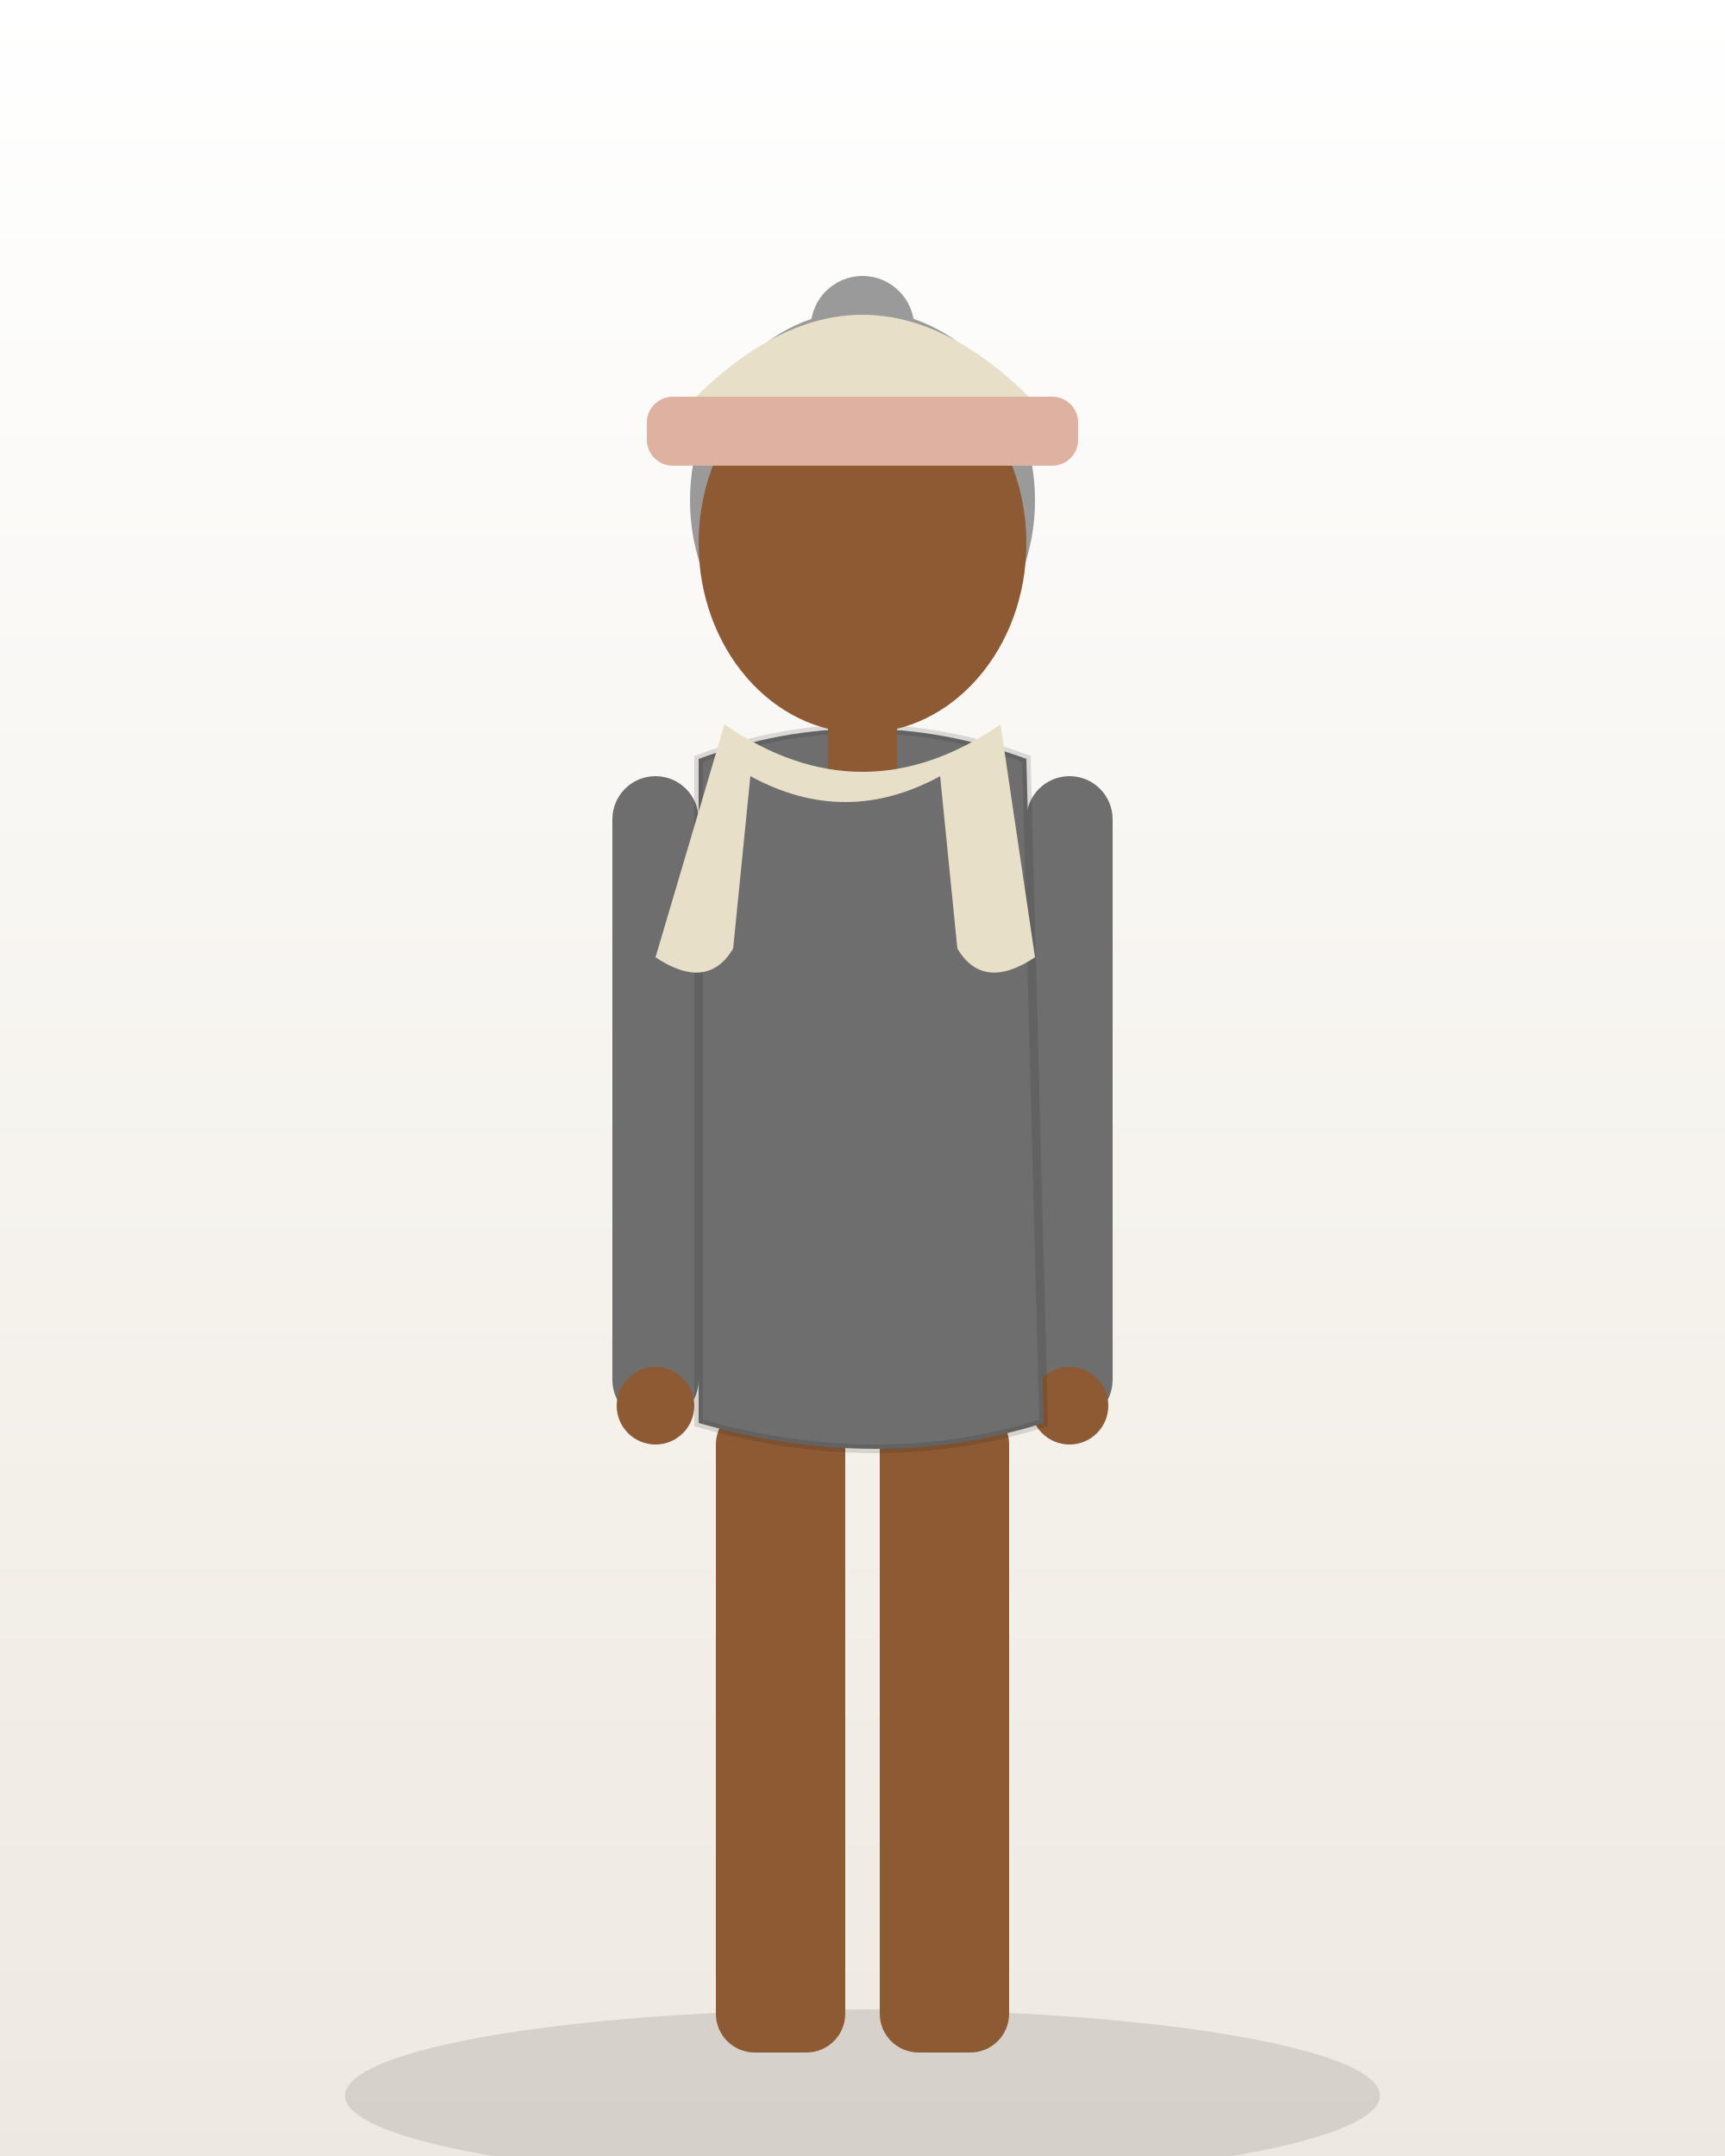
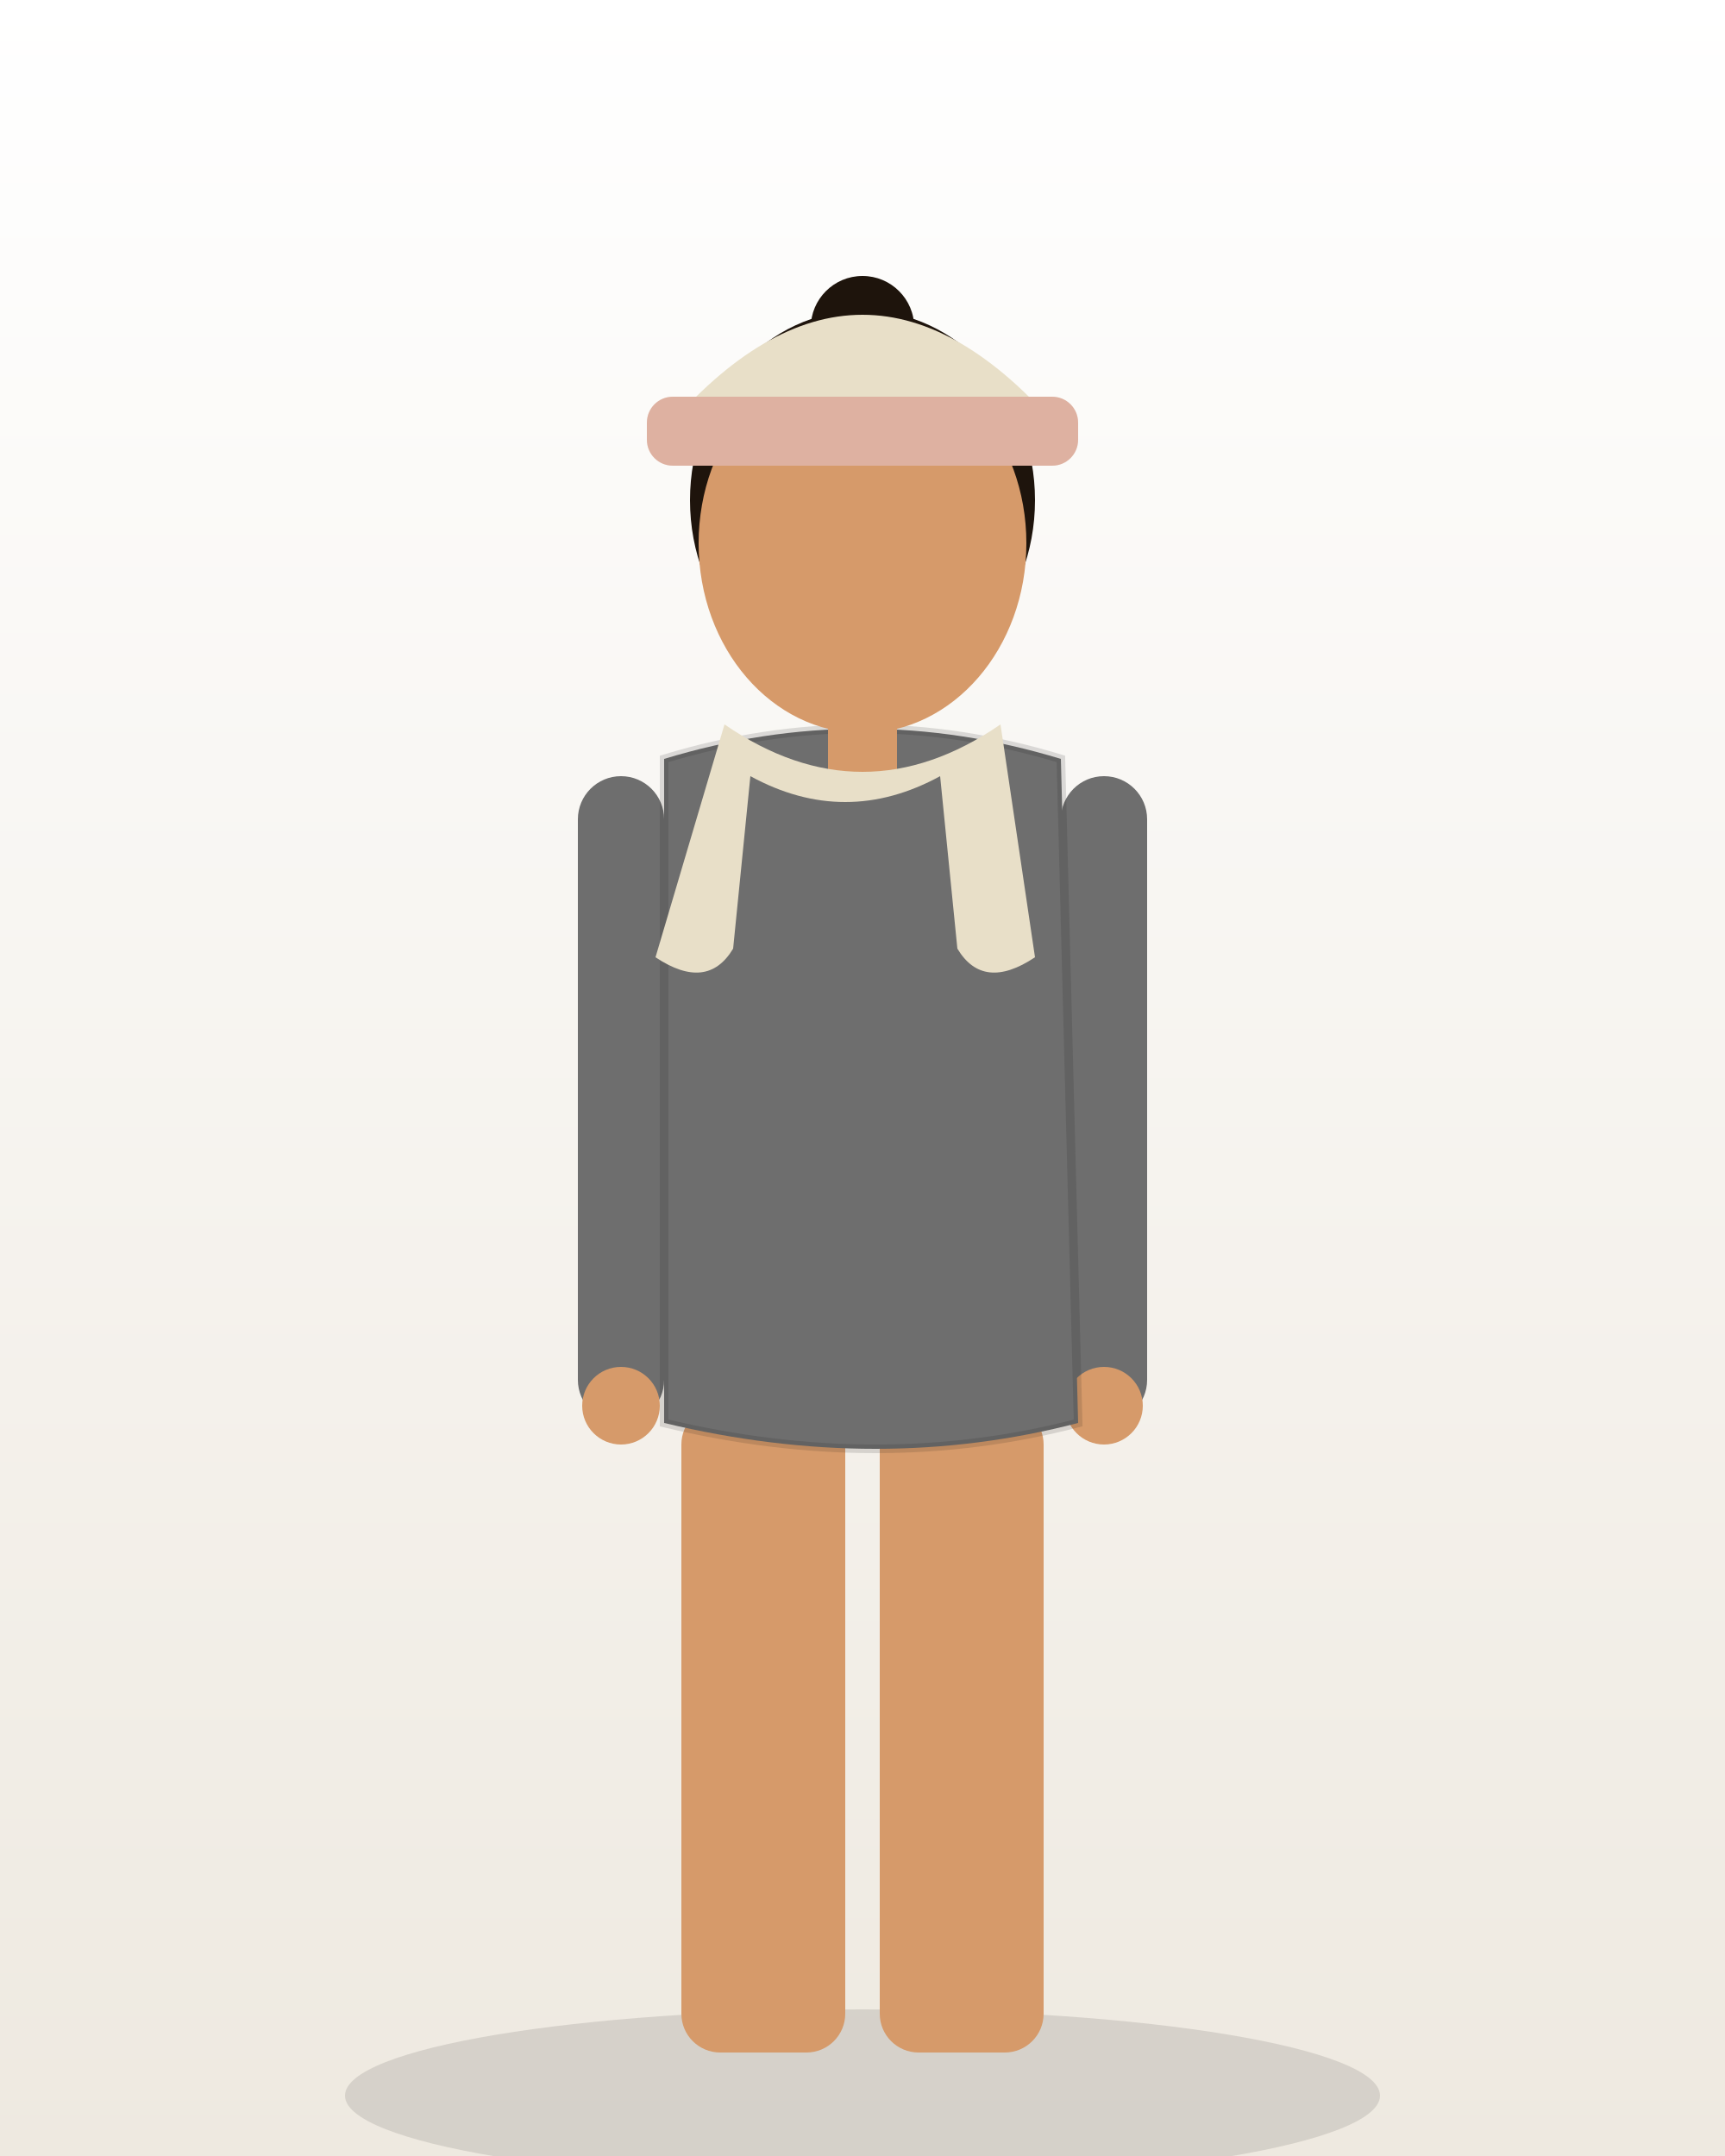
<svg xmlns="http://www.w3.org/2000/svg" width="400" height="500" viewBox="0 0 400 500" role="img" aria-label="Fair Isle Beanie &amp; Scarf illustration">
  <defs>
    <linearGradient id="g-fairisle-beanie-scarf" x1="0" y1="0" x2="0" y2="1">
      <stop offset="0" stop-color="#ffffff" />
      <stop offset="1" stop-color="#eee9e0" />
    </linearGradient>
  </defs>
  <rect width="400" height="500" fill="url(#g-fairisle-beanie-scarf)" />
  <ellipse cx="200" cy="486" rx="120" ry="20" fill="#1c1a17" opacity="0.12" />
  <clipPath id="t-fairisle-beanie-scarf">
-     <path d="M162 176     q38 -14 76 0     l4 154     q-38 12 -80 0 Z" />
+     <path d="M154 176     q46 -14 92 0     l4 154     q-46 12 -96 0 Z" />
  </clipPath>
-   <rect x="166" y="326" width="30" height="150" rx="9" fill="#8D5A34" />
-   <rect x="204" y="326" width="30" height="150" rx="9" fill="#8D5A34" />
-   <rect x="142" y="180" width="20" height="150" rx="10" fill="#6E6E6E" />
-   <rect x="238" y="180" width="20" height="150" rx="10" fill="#6E6E6E" />
-   <circle cx="152" cy="326" r="9" fill="#8D5A34" />
-   <circle cx="248" cy="326" r="9" fill="#8D5A34" />
-   <path d="M162 176     q38 -14 76 0     l4 154     q-38 12 -80 0 Z" fill="#6E6E6E" stroke="#1c1a17" stroke-opacity="0.14" stroke-width="2" />
+   <rect x="158" y="326" width="38" height="150" rx="9" fill="#D69A6A" />
+   <rect x="204" y="326" width="38" height="150" rx="9" fill="#D69A6A" />
+   <rect x="134" y="180" width="20" height="150" rx="10" fill="#6E6E6E" />
+   <rect x="246" y="180" width="20" height="150" rx="10" fill="#6E6E6E" />
+   <circle cx="144" cy="326" r="9" fill="#D69A6A" />
+   <circle cx="256" cy="326" r="9" fill="#D69A6A" />
+   <path d="M154 176     q46 -14 92 0     l4 154     q-46 12 -96 0 Z" fill="#6E6E6E" stroke="#1c1a17" stroke-opacity="0.14" stroke-width="2" />
  <g clip-path="url(#t-fairisle-beanie-scarf)" />
-   <rect x="192" y="150" width="16" height="30" fill="#8D5A34" />
-   <ellipse cx="200" cy="116" rx="40" ry="44" fill="#9A9A9A" />
-   <circle cx="200" cy="76" r="12" fill="#9A9A9A" />
-   <ellipse cx="200" cy="126" rx="38" ry="44" fill="#8D5A34" />
-   <path d="M166 106 q34 -30 68 0 q-8 -14 -34 -14 q-26 0 -34 14 Z" fill="#9A9A9A" />
+   <rect x="192" y="150" width="16" height="30" fill="#D69A6A" />
+   <ellipse cx="200" cy="116" rx="40" ry="44" fill="#1E140C" />
+   <circle cx="200" cy="76" r="12" fill="#1E140C" />
+   <ellipse cx="200" cy="126" rx="38" ry="44" fill="#D69A6A" />
+   <path d="M166 106 q34 -30 68 0 q-8 -14 -34 -14 q-26 0 -34 14 Z" fill="#1E140C" />
  <path d="M154 100 q46 -54 92 0 Z" fill="#E8DFC8" />
  <rect x="150" y="92" width="100" height="16" rx="6" fill="#E8DFC8" />
  <rect x="150" y="92" width="100" height="16" rx="6" fill="#C1272D" opacity="0.25" />
  <path d="M168 168 q32 22 64 0 l8 54 q-12 8 -18 -2 l-4 -40 q-22 12 -44 0 l-4 40 q-6 10 -18 2 Z" fill="#E8DFC8" />
</svg>
